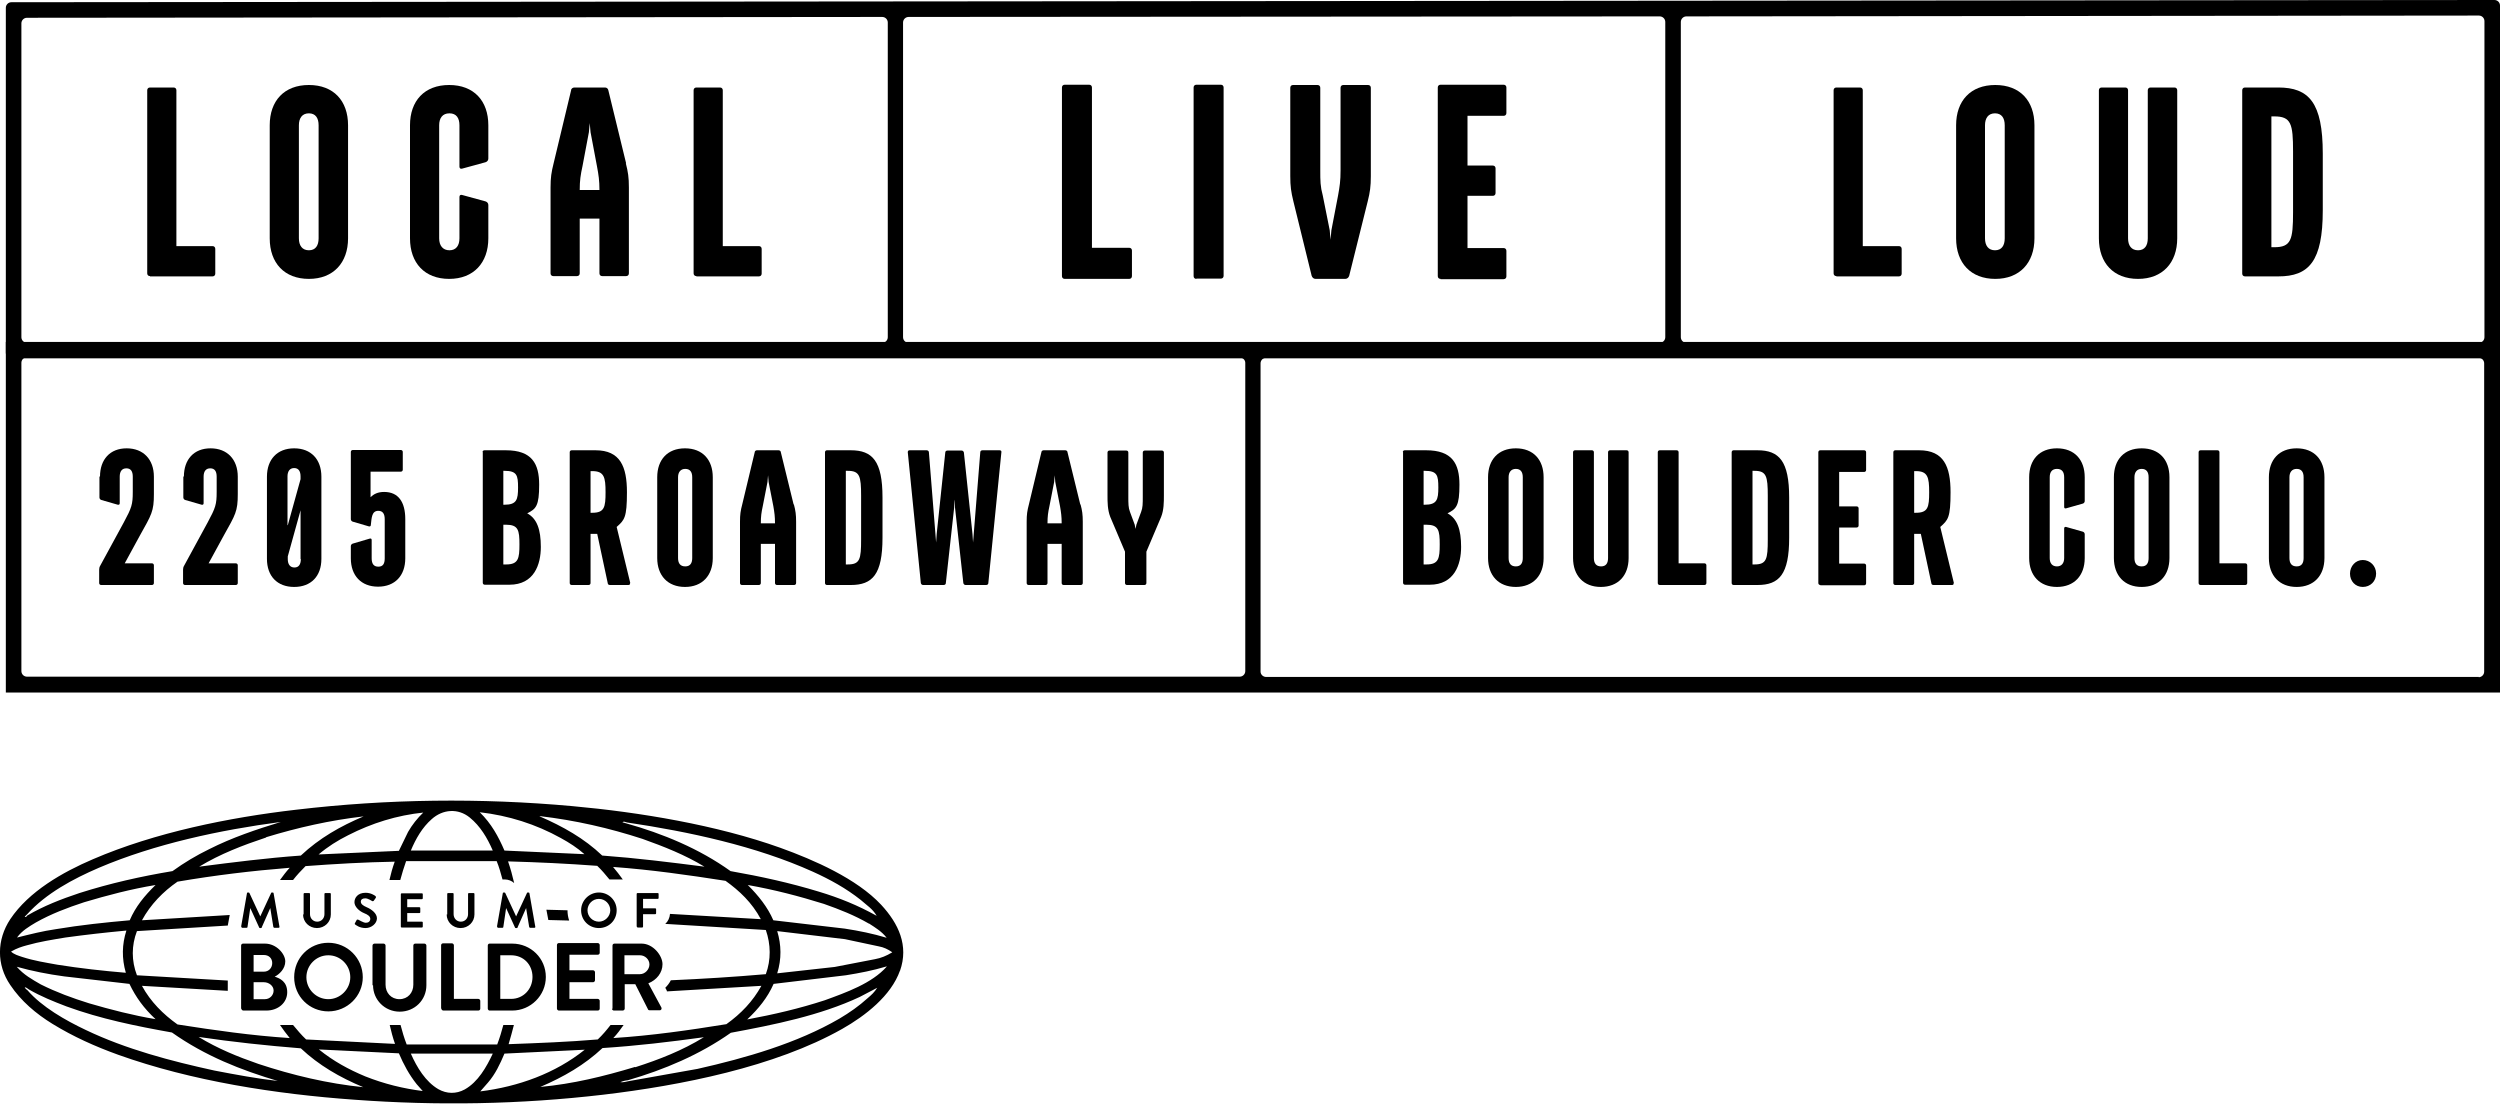
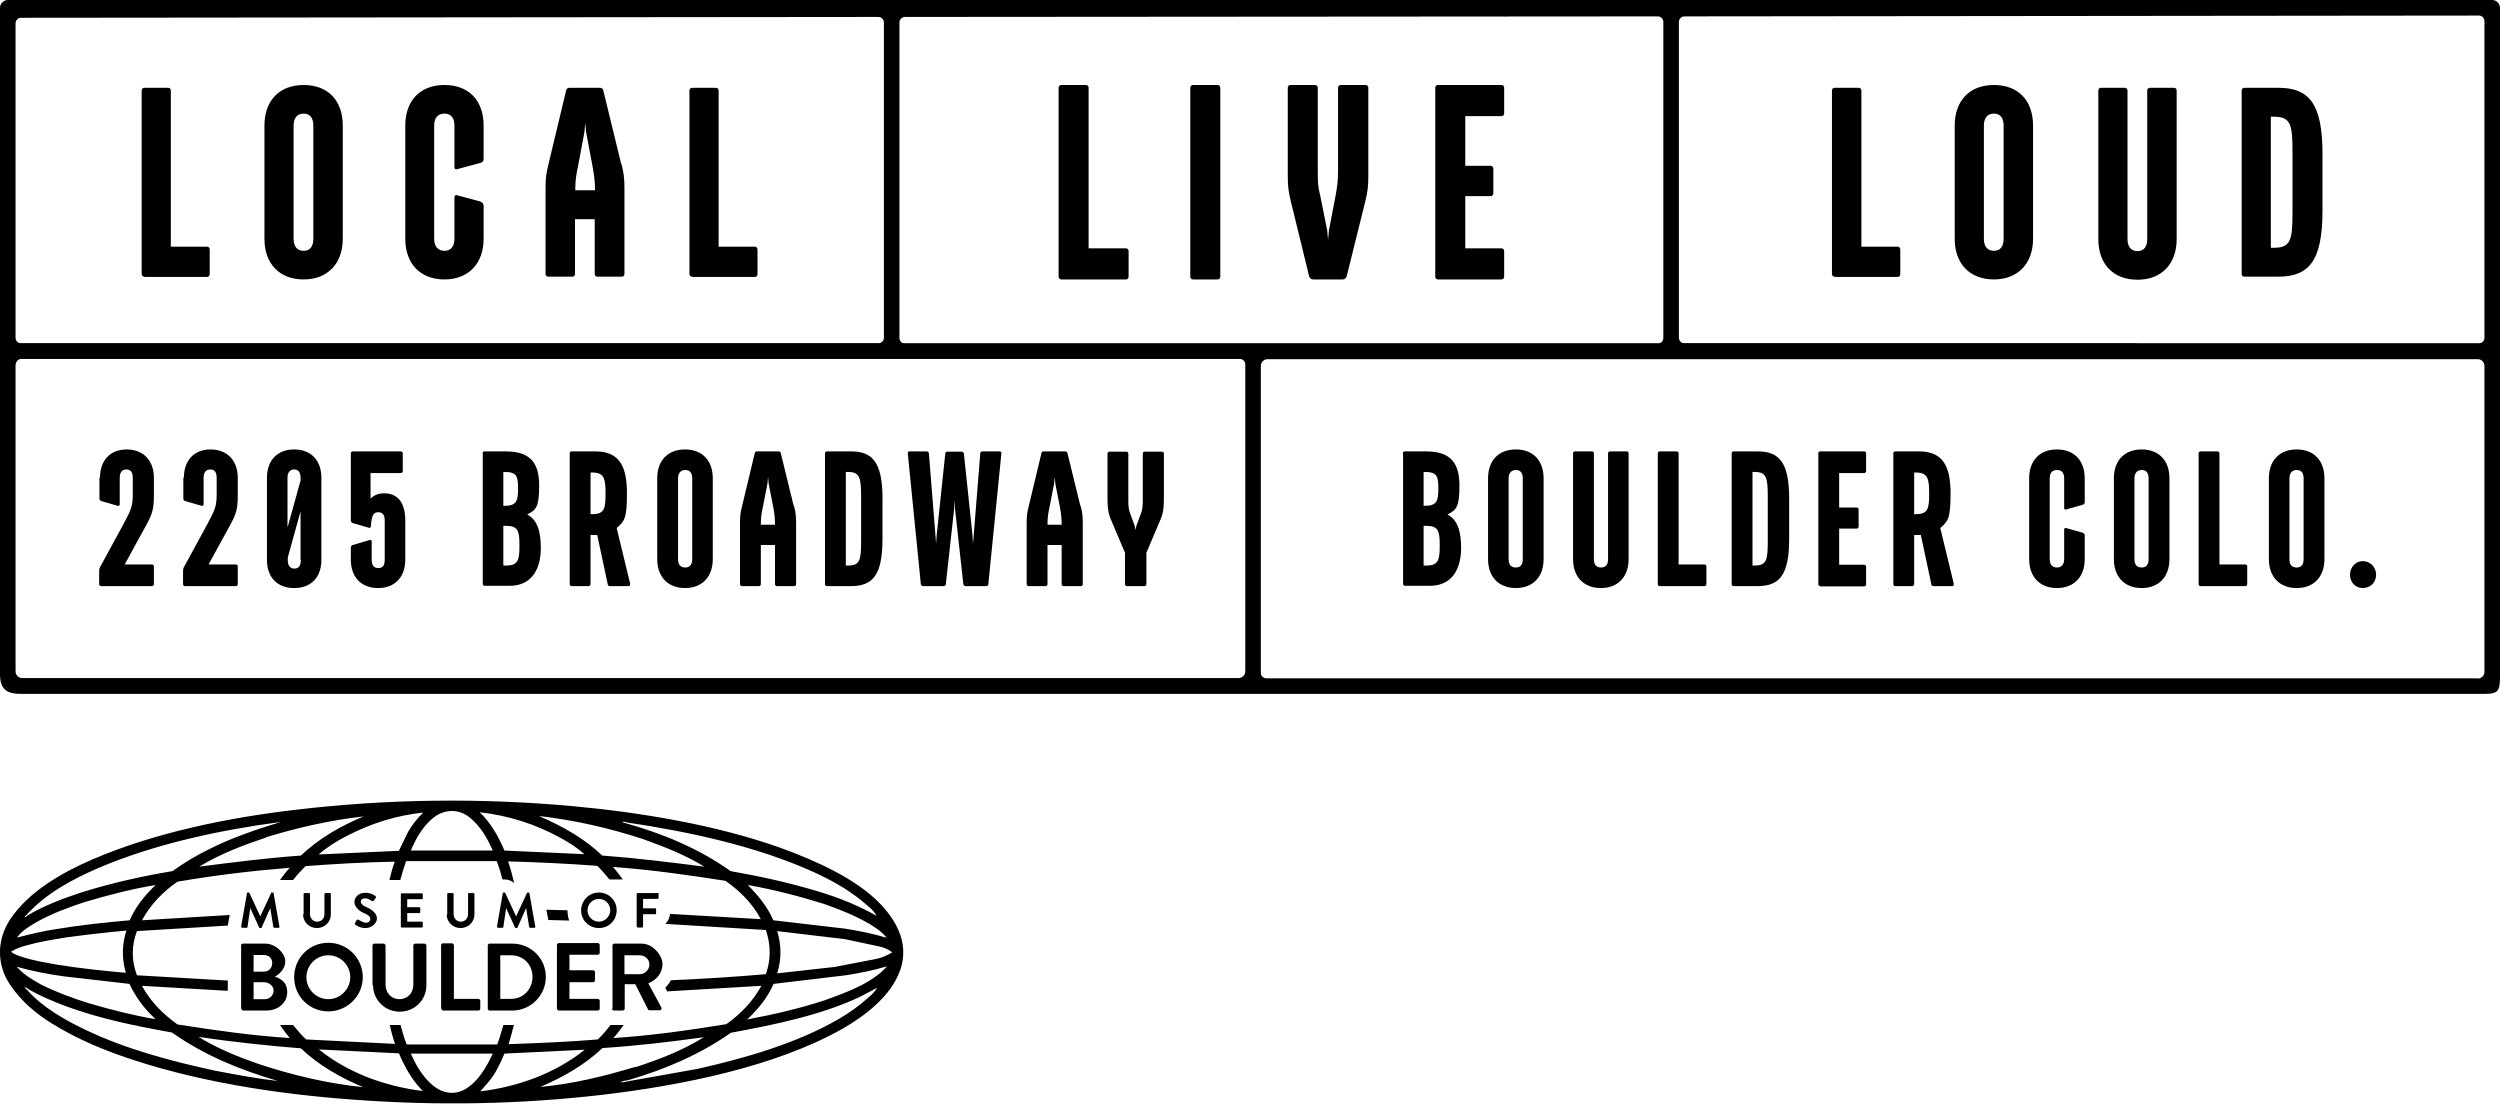
<svg xmlns="http://www.w3.org/2000/svg" xmlns:xlink="http://www.w3.org/1999/xlink" id="Layer_1" data-name="Layer 1" viewBox="0 0 900 397.2">
  <defs>
    <symbol id="Mixtape_Indicia" data-name="Mixtape Indicia" viewBox="0 0 900 397.2">
      <g>
-         <g>
-           <path d="M54,99.4c-.6,0-1-.4-1-1V32.5c0-.6.4-1,1-1h8.5c.6,0,1,.4,1,1v56.1h13c.6,0,1,.4,1,1v8.9c0,.6-.4,1-1,1h-22.5Z" />
-           <path d="M97.1,85.8v-40.7c0-8.8,5.2-14.5,14.1-14.5s14.1,5.7,14.1,14.5v40.7c0,8.8-5.3,14.6-14.1,14.6s-14.1-5.7-14.1-14.6ZM114.7,85.8v-40.7c0-2.6-1.1-4.3-3.5-4.3s-3.6,1.7-3.6,4.3v40.7c0,2.6,1.2,4.3,3.6,4.3s3.5-1.7,3.5-4.3Z" />
-           <path d="M174.8,72.5c.6.2,1,.7,1,1.3v12c0,8.8-5.3,14.6-14.1,14.6s-14.1-5.7-14.1-14.6v-40.7c0-8.8,5.2-14.5,14.1-14.5s14.1,5.7,14.1,14.5v12c0,.6-.4,1.1-1,1.3l-8.4,2.3c-.6.2-1-.1-1-.7v-14.9c0-2.6-1.1-4.3-3.6-4.3s-3.7,1.7-3.7,4.3v40.7c0,2.6,1.3,4.3,3.7,4.3s3.6-1.7,3.6-4.3v-14.9c0-.6.4-.9,1-.7l8.4,2.3Z" />
-           <path d="M225.3,58.8c.8,3.1,1.1,5.1,1.1,8.7v30.9c0,.6-.4,1-1,1h-8.6c-.6,0-1-.4-1-1v-19.7h-7.1v19.7c0,.6-.4,1-1,1h-8.5c-.6,0-1-.4-1-1v-30.9c0-3.6.3-5.5,1.1-8.7l6.3-26.3c0-.6.6-1,1.2-1h11c.6,0,1.1.4,1.2,1l6.4,26.3ZM215.8,68.4c0-3.4-.3-5.4-.9-8.6l-2.3-12.2-.3-3.3-.3,3.3-2.3,12.2c-.7,3.2-1,5.2-1,8.6h7.1Z" />
-           <path d="M250.7,99.4c-.6,0-1-.4-1-1V32.5c0-.6.4-1,1-1h8.5c.6,0,1,.4,1,1v56.1h13c.6,0,1,.4,1,1v8.9c0,.6-.4,1-1,1h-22.5Z" />
-         </g>
-         <g>
-           <path d="M383.3,100.4c-.6,0-1-.4-1-1V31.5c0-.6.4-1,1-1h8.8c.6,0,1,.4,1,1v57.7h13.4c.6,0,1,.4,1,1v9.2c0,.6-.4,1-1,1h-23.1Z" />
-           <path d="M430.7,100.4c-.6,0-1-.4-1-1V31.5c0-.6.4-1,1-1h8.8c.6,0,1,.4,1,1v67.8c0,.6-.4,1-1,1h-8.8Z" />
-           <path d="M485.7,99.3c-.2.6-.7,1.1-1.4,1.1h-10.7c-.7,0-1.2-.5-1.4-1.1l-6.6-26.9c-.8-3.3-1.1-5.3-1.1-9v-31.8c0-.6.4-1,1-1h8.8c.6,0,1,.4,1,1v29.8c0,3.7,0,5.7.9,9l2.5,12.5.3,3.4.3-3.4,2.4-12.5c.6-3.3.9-5.3.9-9v-29.8c0-.6.4-1,1-1h8.9c.6,0,1,.4,1,1v31.8c0,3.7-.3,5.8-1.1,9l-6.7,26.9Z" />
-           <path d="M518.6,100.4c-.6,0-1-.4-1-1V31.5c0-.6.4-1,1-1h22.7c.6,0,1,.4,1,1v9.2c0,.6-.4,1-1,1h-13v17.9h9.1c.6,0,1,.4,1,1v8.9c0,.6-.4,1-1,1h-9.1v18.8h13c.6,0,1,.4,1,1v9.2c0,.6-.4,1-1,1h-22.7Z" />
-         </g>
-         <g>
-           <path d="M661.1,99.4c-.6,0-1-.4-1-1V32.5c0-.6.4-1,1-1h8.5c.6,0,1,.4,1,1v56.1h13c.6,0,1,.4,1,1v8.9c0,.6-.4,1-1,1h-22.5Z" />
-           <path d="M704.2,85.8v-40.7c0-8.8,5.2-14.5,14.1-14.5s14.1,5.7,14.1,14.5v40.7c0,8.8-5.3,14.6-14.1,14.6s-14.1-5.7-14.1-14.6ZM721.7,85.8v-40.7c0-2.6-1.1-4.3-3.5-4.3s-3.6,1.7-3.6,4.3v40.7c0,2.6,1.2,4.3,3.6,4.3s3.5-1.7,3.5-4.3Z" />
-           <path d="M782.8,31.5c.6,0,1,.4,1,1v53.3c0,8.8-5.3,14.6-14.1,14.6s-14.1-5.7-14.1-14.6v-53.3c0-.6.4-1,1-1h8.5c.6,0,1,.4,1,1v53.3c0,2.6,1.2,4.3,3.6,4.3s3.5-1.7,3.5-4.3v-53.3c0-.6.4-1,1-1h8.6Z" />
-           <path d="M807.2,32.5c0-.6.4-1,1-1h12c11,0,16,5.4,16,23.8v20.4c0,18.4-5,23.8-16,23.8h-12c-.6,0-1-.4-1-1V32.5ZM817.7,89h1c6.1,0,6.8-2.6,6.8-12.6v-21.9c0-10-.7-12.6-6.8-12.6h-1v47.1Z" />
-         </g>
-         <path d="M2.1,2.8v124.2c0,1.1.9,2,2,2h893.9c1.1,0,2-.9,2-2V2C900,.9,899.1,0,898,0L4.1.8c-1.1,0-2,.9-2,2ZM599.5,7.9v113.5c0,1.1-.9,2-2,2h-270.4c-1.1,0-2-.9-2-2V8.1c0-1.1.9-2,2-2l270.4-.2c1.1,0,2,.9,2,2ZM9.7,6.4l307.9-.3c1.1,0,2,.9,2,2v113.3c0,1.1-.9,2-2,2H9.7c-1.1,0-2-.9-2-2V8.4c0-1.1.9-2,2-2ZM892.4,123.4h-285.3c-1.1,0-2-.9-2-2V7.9c0-1.1.9-2,2-2l285.3-.3c1.1,0,2,.9,2,2v113.8c0,1.1-.9,2-2,2Z" />
        <path d="M204.3,327.7c0,1.3.2,2.5.6,3.7l-7.5-.2-.7-3.7,7.5.2s0,0,0,0ZM324,349.4c-3.2,9.1-12.5,16.3-20.8,21-24.2,13.7-58.2,20.4-86.1,23.7-29.9,3.5-59.7,4-89.5,1.8-28.1-2-58.6-6.7-85.1-16.2-8.3-3-16.1-6.5-23.6-11.1-6-3.7-11.3-8.2-15.2-14-5-7.3-4.9-16.3,0-23.7,6.7-10,18.8-16.9,29.8-21.6,22.3-9.6,48.9-15,73.1-17.8,33-3.9,66.3-4.3,99.4-1.3,24.3,2.2,52,6.8,74.9,15,12.2,4.4,27.5,11.1,36.3,20.5,6.3,6.8,10,14.7,6.8,23.8ZM312.8,332.5c-5.2-3-10.5-5.1-16.2-7.1-9-2.8-17.8-5.1-27.4-6.8,3.9,3.9,7.1,7.9,9.2,12.7l25.7,3c5.2.8,10.1,1.8,15.1,3.3-1.8-2.3-4-3.6-6.3-5.1ZM240,356.5l-.5-.9c.8-.8,1.5-1.7,2-2.7,11.4-.5,22.7-1.2,34.2-2.2,1.9-5.2,1.8-10.7,0-15.9l-36.2-2.2c1-.9,1.6-2.2,1.7-3.6l32.7,1.9c-3.2-6-7.7-10.2-12.7-13.8-13.5-2.1-26.8-4-40.5-5,1.3,1.5,2.4,3,3.5,4.5-1.6,0-3.2,0-4.8,0-1.4-1.7-2.8-3.4-4.4-4.9-10.8-.8-21.2-1.3-32.1-1.6.9,2.6,1.6,5.2,2.2,7.8-.9-.8-2.1-1.3-3.4-1.3h-.3c-.2,0-.4,0-.5,0-.6-2.2-1.2-4.4-2.1-6.6h-32.6c-.8,2.3-1.5,4.5-2.1,6.8-.9,0-2.3,0-3.9,0,.5-2.2,1.1-4.4,1.9-6.6-10.8.2-21.4.8-32.1,1.6-1.6,1.6-3.1,3.2-4.5,5-1.6,0-3.2,0-4.7,0,1.1-1.5,2.2-3,3.5-4.4-13.7,1.1-26.9,2.7-40.4,5-5.2,3.6-9.7,8.2-12.8,13.9l31.6-1.9-.7,3.8-32.7,2c-2,5.2-2,10.7,0,15.9l32.7,1.9v3.7l-30.9-1.8c3.1,5.7,7.6,10.2,12.8,13.9,13.4,2.1,26.6,4,40.4,4.9-1.3-1.6-2.4-3.1-3.5-4.7h4.7c1.5,1.8,3,3.6,4.7,5.2l32,1.6c-.8-2.3-1.4-4.6-1.9-6.8h3.9c.6,2.3,1.3,4.7,2.2,7h32.6c.9-2.4,1.6-4.7,2.2-7,1.8,0,3.3,0,3.3,0h.5c-.6,2.3-1.2,4.6-1.9,6.9,10.9-.4,21.4-.8,32.1-1.7,1.7-1.6,3.2-3.4,4.6-5.2h4.7c-1.1,1.6-2.3,3.2-3.7,4.7,13.9-.9,27.1-2.8,40.7-5,5.3-3.8,9.5-8.2,12.6-13.8l-34,2ZM224,296l1.4.4c13.2,3.7,26.3,9.1,37.6,17.2,10.8,1.9,21.3,4.2,31.8,7.4,7.3,2.2,14,4.9,20.8,8.7-1.4-2.5-3.7-3.9-5.7-5.7-5.3-4.2-11.1-7.4-17.3-10.2-20.4-9.2-44.6-14.4-66.8-17.7-.7-.1-1.2-.6-1.8,0ZM194.3,293.9c8.3,3.6,16,7.9,22.5,14.1,12.3.9,24.3,2.4,36.8,4-7.1-4.3-14.5-7.2-22.3-10-12-3.9-24.2-6.7-37-8.2ZM172.7,292.4c4.2,4.1,6.7,8.7,8.9,13.8l28.8,1.3c-2.6-2.3-5.4-4.1-8.5-5.8-9-5-18.8-8.1-29.2-9.3ZM155.4,294.9c-3.4,3-5.7,7-7.5,11.3h29.5c-2-4.6-4.5-8.8-8.3-11.9-4.2-3.4-9.7-3-13.7.6ZM152.6,292.5c-9.7,1-18.7,3.8-27.3,8.2-3.8,1.9-7.3,4.1-10.6,6.9l28.9-1.3,3.3-6.8c1.5-2.6,3.3-4.9,5.6-7.1ZM95.8,301.5c-8.4,2.8-16.5,5.9-24.1,10.5,12.4-1.6,24.2-3.1,36.6-4,6.7-6.3,14.3-10.6,22.6-14.1-12.1,1.4-23.6,4-35.1,7.5ZM8.9,330c.6.4.7-.3.9-.4,6-3.5,12.2-5.9,18.8-8.1,11-3.5,22.1-6,33.5-7.9,4.3-3.1,8.5-5.6,13.2-7.9,8.3-4.2,17-7.1,25.8-9.8-21.9,2.9-45.3,7.9-65.5,16.5-9.3,4-19,9.2-25.8,16.7l-.9.9ZM6.2,337.5c4.8-1.2,9.1-2.3,13.9-3,9-1.5,17.6-2.4,26.6-3.2,2.1-4.9,5.3-8.8,9.3-12.7-9,1.5-17.3,3.7-25.7,6.2-6.1,2-11.9,4.2-17.4,7.3-2.5,1.5-4.9,2.9-6.7,5.3ZM4,342.6c1.1,1,2.5,1.4,4,1.9,4.3,1.4,8.3,2,12.7,2.8,8.2,1.3,16.3,2.2,24.6,2.9-1.5-5.2-1.4-10.2.2-15.2-7.5.7-14.6,1.5-21.9,2.5-4.8.8-9.3,1.5-13.9,2.8-1.9.5-3.7,1.1-5.6,2.2ZM6,348c2.6,3,5.6,4.6,8.7,6.4,5.6,2.8,11.3,4.9,17.4,6.8,7.9,2.3,15.6,4.3,23.9,5.7-4.2-3.9-7.1-7.9-9.4-12.7l-23.5-2.7c-5.9-.8-11.5-1.9-17.2-3.5ZM100.5,389.3c-13.9-4.1-26.7-9.2-38.6-17.6-12.9-2.3-25.7-4.9-38-9.4-4.7-1.8-9.2-3.6-13.5-6.1-.5-.3-.8-.7-1.5-.8.2.6.7.8,1,1.1,5.2,6,13.6,10.8,21,14.3,14.4,6.9,30.7,11.2,46.3,14.6,7.8,1.5,15.3,2.9,23.2,3.8ZM130.8,391.4c-8.6-3.6-16-7.9-22.5-14-12.5-1-24.6-2.3-36.8-4.1,6.9,4.2,14,7.1,21.5,9.7,12.4,4.1,25,7.1,37.9,8.4ZM152.3,392.9l-2.3-2.6c-2.7-3.4-4.7-7.1-6.4-11.1l-28.8-1.4c5.2,4.2,10.7,7.2,16.7,9.7,6.8,2.7,13.7,4.4,20.9,5.3ZM177.3,379.3h-29.4c2.2,5,5.3,10.1,9.9,12.8,3,1.7,6.4,1.8,9.5.1,4.8-2.7,7.8-8,10.1-12.9ZM172.9,392.9c13.7-1.7,27-6.5,37.6-15l-28.9,1.4c-1.6,3.8-3.3,7.4-5.9,10.4l-2.8,3.2ZM228.7,384.2c8.7-2.8,16.9-6,24.7-10.8-12.4,1.7-24.1,3.1-36.5,3.9-6.5,6.1-14,10.4-22.4,14,11.8-1.1,22.8-3.8,34.1-7.2ZM315.8,355.6l-6.3,3.3c-14.3,6.7-30.8,10-46.4,12.9-11.2,7.9-24,13.3-37.1,17.1-1,.1-1.8.3-2.7.7,1.1.1,2.1-.2,3.1-.4l24.7-4.4c17.3-3.9,35.8-9.2,51.1-18.1,3.7-2.2,7-4.5,10.2-7.4,1.3-1.1,2.4-2.1,3.4-3.7ZM319.2,347.9c-5,1.5-9.7,2.4-14.7,3.2l-26,3.1c-2.2,5-5.5,9-9.5,12.8,9.6-1.8,18.7-3.9,27.9-6.9,7.7-2.8,17-6.1,22.3-12.1ZM321.2,342.8c-1.6-1.1-3.1-1.8-4.8-2.1l-12.2-2.6-24.4-2.9c1.5,5,1.6,10,0,15.2l20.7-2.3,14.5-2.8c2.2-.4,4.1-1.2,6.1-2.4ZM86.9,333.6c0,.2.1.4.3.4h1.6c.2,0,.3-.1.3-.3l1-6.8h0l3.2,7c0,.1.1.2.3.2h.3c.2,0,.3,0,.3-.2l3.1-7h0l1.1,6.8c0,.1.2.3.3.3h1.6c.2,0,.4-.2.3-.4l-2.1-12c0-.1-.1-.3-.3-.3h-.3c-.2,0-.2,0-.3.2l-3.9,8.4h0l-3.9-8.4c0-.1-.2-.2-.3-.2h-.3c-.2,0-.3.1-.3.3l-2.1,12ZM109.1,329.2c0,2.7,2.2,4.9,5,4.9s5-2.2,5-4.9v-7.4c0-.2-.2-.3-.3-.3h-1.7c-.2,0-.3.2-.3.3v7.3c0,1.5-1.1,2.7-2.6,2.7s-2.6-1.2-2.6-2.7v-7.3c0-.2-.1-.3-.3-.3h-1.7c-.2,0-.3.2-.3.3v7.4ZM127.7,332.7c.4.3,1.7,1.4,3.9,1.4s4.1-1.7,4.1-3.5-2-3.3-3.7-4c-1.4-.6-2.1-1.2-2.1-2s.6-1.2,1.6-1.2,2.3.9,2.5,1c.2.1.5,0,.6-.2l.7-1c.1-.2,0-.5-.1-.6-.4-.3-1.7-1.2-3.6-1.2-2.8,0-4,1.8-4,3.4s1.7,3.2,3.4,3.9c1.5.6,2.3,1.2,2.3,2.1s-.7,1.4-1.6,1.4-2.6-1.1-2.7-1.1c-.2-.1-.5-.1-.6.1l-.6,1.1c-.2.3,0,.4,0,.5ZM144.3,333.6c0,.2.1.3.3.3h7.3c.2,0,.3-.2.3-.3v-1.5c0-.2-.1-.3-.3-.3h-5.3v-3.1h4.4c.2,0,.3-.1.3-.3v-1.5c0-.2-.2-.3-.3-.3h-4.4v-2.9h5.3c.2,0,.3-.2.3-.3v-1.5c0-.2-.1-.3-.3-.3h-7.3c-.2,0-.3.2-.3.3v11.8ZM160.8,329.2c0,2.7,2.2,4.9,5,4.9s5-2.2,5-4.9v-7.4c0-.2-.2-.3-.3-.3h-1.7c-.2,0-.3.2-.3.3v7.3c0,1.5-1.1,2.7-2.6,2.7s-2.6-1.2-2.6-2.7v-7.3c0-.2-.1-.3-.3-.3h-1.7c-.2,0-.3.2-.3.3v7.4ZM179,333.6c0,.2.1.4.3.4h1.6c.2,0,.3-.1.3-.3l1-6.8h0l3.2,7c0,.1.1.2.3.2h.3c.2,0,.3,0,.3-.2l3.1-7h0l1.1,6.8c0,.1.2.3.3.3h1.6c.2,0,.4-.2.3-.4l-2.1-12c0-.1-.1-.3-.3-.3h-.3c-.2,0-.2,0-.3.2l-3.9,8.4h0l-3.9-8.4c0-.1-.2-.2-.3-.2h-.3c-.2,0-.3.1-.3.3l-2.1,12ZM209.2,327.7c0,3.6,2.8,6.4,6.4,6.4s6.4-2.8,6.4-6.4-2.9-6.4-6.4-6.4-6.4,2.9-6.4,6.4ZM211.5,327.7c0-2.2,1.8-4.1,4.1-4.1s4.1,1.9,4.1,4.1-1.9,4.1-4.1,4.1-4.1-1.8-4.1-4.1ZM229.3,333.6c0,.2.1.3.3.3h1.6c.2,0,.3-.2.3-.3v-4.5h4.4c.2,0,.3-.2.3-.3v-1.5c0-.2-.2-.3-.3-.3h-4.4v-3.4h5.3c.2,0,.3-.2.3-.3v-1.5c0-.2-.1-.3-.3-.3h-7.3c-.2,0-.3.2-.3.3v11.8ZM86.9,363.1c0,.3.3.7.7.7h8.3c4.2,0,7.5-2.8,7.5-6.6s-2.6-5-4.5-5.6c1.6-.8,3.8-2.8,3.8-5.5s-3.2-6.4-7.3-6.4h-7.9c-.4,0-.7.3-.7.7v22.8ZM91.3,349.8v-6h3.7c1.8,0,3,1.2,3,2.9s-1.2,3.1-3,3.1h-3.7ZM91.3,359.7v-6.1h3.7c1.8,0,3.5,1.3,3.5,3s-1.4,3.1-3.1,3.1h-4.2ZM105.9,351.8c0,6.9,5.5,12.3,12.3,12.3s12.4-5.5,12.4-12.3-5.5-12.4-12.4-12.4-12.3,5.5-12.3,12.4ZM110.3,351.8c0-4.3,3.5-7.9,7.9-7.9s7.9,3.6,7.9,7.9-3.6,7.9-7.9,7.9-7.9-3.5-7.9-7.9ZM134.3,354.7c0,5.2,4.2,9.5,9.6,9.5s9.6-4.2,9.6-9.5v-14.3c0-.3-.3-.7-.7-.7h-3.3c-.4,0-.7.3-.7.7v14.1c0,2.9-2,5.2-5,5.2s-5-2.3-5-5.2v-14.1c0-.3-.3-.7-.7-.7h-3.3c-.3,0-.7.3-.7.7v14.3ZM158.9,363.1c0,.3.3.7.7.7h12.6c.4,0,.7-.3.7-.7v-2.8c0-.3-.3-.7-.7-.7h-8.8v-19.3c0-.3-.3-.7-.7-.7h-3.2c-.4,0-.7.3-.7.7v22.8ZM175.6,363.1c0,.3.3.7.6.7h8.2c6.6,0,12.1-5.4,12.1-12.1s-5.4-12-12.1-12h-8.2c-.3,0-.6.3-.6.7v22.8ZM180.1,359.6v-15.7h3.9c4.5,0,7.7,3.4,7.7,7.8s-3.3,7.9-7.7,7.9h-3.9ZM200.5,363.1c0,.3.3.7.7.7h14c.4,0,.7-.3.7-.7v-2.8c0-.3-.3-.7-.7-.7h-10.2v-6h8.5c.3,0,.7-.3.7-.7v-2.9c0-.3-.3-.7-.7-.7h-8.5v-5.6h10.2c.4,0,.7-.3.7-.7v-2.8c0-.3-.3-.7-.7-.7h-14c-.4,0-.7.3-.7.7v22.8ZM220.3,363.1c0,.3.3.7.7.7h3.2c.3,0,.7-.3.7-.7v-8.8h3.8l4.6,9.1c0,.1.2.3.6.3h3.6c.6,0,.8-.6.6-1l-4.7-8.7c3-1.2,5.1-3.8,5.1-6.9s-3.4-7.4-7.5-7.4h-9.8c-.4,0-.7.3-.7.7v22.8ZM224.8,350.7v-6.8h5.6c1.8,0,3.4,1.5,3.4,3.3s-1.6,3.5-3.4,3.5h-5.6Z" />
        <g>
-           <path d="M769.3,123.1H2.1v126.2h130.7s766.9,0,766.9,0h.3s0,0,0,0v-126.2h-130.7ZM892.4,243.7h-436.6c-1.1,0-2-.9-2-1.9v-111c0-1.1.9-2,2-2h436.5c1.1,0,2,.9,2,2v111c0,1.1-.9,2-2,2ZM9.7,128.7h436.6c1.1,0,2,.9,2,1.9v111c0,1.1-.9,2-2,2H9.7c-1.1,0-2-.9-2-2v-111c0-1.1.9-2,2-2Z" />
+           <path d="M769.3,123.6H.4C.2,123.6,0,123.8,0,124v118.6C0,248.1,2.3,249.8,7.6,249.8s125.2,0,125.2,0c0,0,756,0,761.6,0s5.6-1.4,5.6-7.8v-118.3h-130.7ZM892,244.2h-436.1c-1.1,0-2-.9-2-1.9v-110.6c0-1.3,1.1-2.4,2.4-2.4h435.7c1.3,0,2.4,1.1,2.4,2.4v110.2c0,1.3-1.1,2.4-2.4,2.4ZM8,129.2h438.3c1.1,0,2,.9,2,1.9v110.6c0,1.3-1.1,2.4-2.4,2.4H8c-1.3,0-2.4-1.1-2.4-2.4v-110.2c0-1.3,1.1-2.4,2.4-2.4Z" />
          <g>
-             <path d="M36,171.6c0-6.2,3.6-10.2,9.6-10.2s9.8,4,9.8,10.2v6.3c0,6.2-.8,7.3-5.1,15l-5.4,9.9h9.8c.4,0,.7.3.7.7v6.4c0,.4-.3.7-.7.7h-18.3c-.4,0-.7-.3-.7-.7v-4.8c0-.4.1-1,.3-1.3l8.6-15.8c2.8-5.2,3.2-6.4,3.2-10.9v-5.5c0-1.9-.7-3-2.3-3s-2.4,1.1-2.4,3v9.6c0,.4-.3.6-.7.5l-5.9-1.7c-.4-.1-.7-.5-.7-.9v-7.6Z" />
-             <path d="M66.2,171.6c0-6.2,3.6-10.2,9.6-10.2s9.8,4,9.8,10.2v6.3c0,6.2-.8,7.3-5.1,15l-5.4,9.9h9.8c.4,0,.7.3.7.7v6.4c0,.4-.3.7-.7.7h-18.3c-.4,0-.7-.3-.7-.7v-4.8c0-.4.1-1,.3-1.3l8.6-15.8c2.8-5.2,3.2-6.4,3.2-10.9v-5.5c0-1.9-.7-3-2.3-3s-2.4,1.1-2.4,3v9.6c0,.4-.3.6-.7.5l-5.9-1.7c-.4-.1-.7-.5-.7-.9v-7.6Z" />
-             <path d="M96.1,201.2v-29.6c0-6.2,3.7-10.2,9.8-10.2s9.8,4,9.8,10.2v29.6c0,6.2-3.7,10.1-9.8,10.1s-9.8-3.9-9.8-10.1ZM103.6,189.1l4.6-16.6v-1c0-1.8-.7-3-2.3-3s-2.4,1.2-2.4,3v17.5ZM108.2,201.2v-17.5l-4.6,16.6v1c0,1.8.8,3,2.4,3s2.3-1.2,2.3-3Z" />
-             <path d="M133.4,169.8v9.2c1.2-1.2,2.7-1.9,4.9-1.9,5.1,0,7.6,3.6,7.6,9.8v14.1c0,6.2-3.7,10.2-9.8,10.2s-9.8-4-9.8-10.2v-4.4c0-.4.3-.8.7-.9l6.1-1.8c.4-.1.7,0,.7.5v6.6c0,1.9.7,3,2.4,3s2.3-1.1,2.3-3v-14.1c0-1.9-.7-3-2.3-3-2.4,0-2.4,2.5-2.7,5.1,0,.4-.3.6-.7.5l-5.8-1.7c-.4-.1-.7-.5-.7-.9v-24.2c0-.4.3-.7.7-.7h17.3c.4,0,.7.3.7.7v6.4c0,.4-.3.7-.7.7h-10.9Z" />
-             <path d="M173.7,162.8c0-.4.3-.7.7-.7h7.7c9.4,0,12,4.8,12,12.4s-1.1,8.7-4.3,10.3c3.5,1.9,4.9,5.8,4.9,12.1s-2.4,13.6-11.3,13.6h-8.9c-.4,0-.7-.3-.7-.7v-47.1ZM181.2,181.7h.4c4.4,0,4.9-1.8,4.9-6.2s-.4-6-4.9-6h-.4v12.2ZM182.2,203.2c4.4,0,4.8-2.1,4.8-7.2s-.4-7.1-4.8-7.1h-1v14.3h1Z" />
-             <path d="M226.8,210c0,.4-.1.6-.6.6h-6.6c-.4,0-.8-.2-.8-.6l-3.8-17.8h-2.4v17.7c0,.4-.3.7-.7.7h-6.1c-.4,0-.7-.3-.7-.7v-47.1c0-.4.3-.7.7-.7h8.6c8.9,0,11.3,5.9,11.3,15.1s-.9,10-3.7,12.5l4.9,20.2ZM212.6,184.6h.6c4.4,0,4.8-2,4.8-7.4s-.5-7.6-4.8-7.6h-.6v15Z" />
-             <path d="M236.6,200.9v-29.1c0-6.3,3.7-10.4,10-10.4s10,4.1,10,10.4v29.1c0,6.3-3.8,10.4-10,10.4s-10-4.1-10-10.4ZM249.2,200.9v-29.1c0-1.9-.8-3-2.5-3s-2.6,1.2-2.6,3v29.1c0,1.9.8,3,2.6,3s2.5-1.2,2.5-3Z" />
-             <path d="M285.8,181.6c.6,2.2.8,3.7.8,6.2v22.1c0,.4-.3.7-.7.7h-6.2c-.4,0-.7-.3-.7-.7v-14.1h-5.1v14.1c0,.4-.3.7-.7.7h-6.1c-.4,0-.7-.3-.7-.7v-22.1c0-2.6.2-3.9.8-6.2l4.5-18.8c0-.4.4-.7.8-.7h7.8c.4,0,.8.3.8.7l4.6,18.8ZM279,188.4c0-2.4-.2-3.9-.6-6.2l-1.7-8.7-.2-2.4-.2,2.4-1.7,8.7c-.5,2.3-.7,3.7-.7,6.2h5.1Z" />
-             <path d="M297,162.8c0-.4.3-.7.7-.7h8.6c7.8,0,11.4,3.9,11.4,17v14.5c0,13.2-3.6,17-11.4,17h-8.6c-.4,0-.7-.3-.7-.7v-47.1ZM304.5,203.2h.7c4.4,0,4.8-1.9,4.8-9v-15.7c0-7.1-.5-9-4.8-9h-.7v33.7Z" />
-             <path d="M340.5,209.9c0,.4-.3.7-.8.7h-7.4c-.4,0-.7-.3-.8-.7l-4.7-47.1c0-.4.2-.7.6-.7h6.2c.4,0,.8.3.8.7l2.6,32.5.2-3,3.1-29.4c0-.4.3-.7.8-.7h5.1c.4,0,.7.3.8.7l3.1,29.4.2,3,2.6-32.5c0-.4.3-.7.8-.7h6.2c.4,0,.7.3.6.7l-4.7,47.1c0,.4-.3.7-.8.7h-7.4c-.4,0-.7-.3-.8-.7l-3-27.2v-2.8c-.1,0-.3,2.8-.3,2.8l-3,27.2Z" />
-             <path d="M389,181.6c.6,2.2.8,3.7.8,6.2v22.1c0,.4-.3.7-.7.7h-6.2c-.4,0-.7-.3-.7-.7v-14.1h-5.1v14.1c0,.4-.3.7-.7.7h-6.1c-.4,0-.7-.3-.7-.7v-22.1c0-2.6.2-3.9.8-6.2l4.5-18.8c0-.4.4-.7.8-.7h7.8c.4,0,.8.3.8.7l4.6,18.8ZM382.2,188.4c0-2.4-.2-3.9-.6-6.2l-1.7-8.7-.2-2.4-.2,2.4-1.7,8.7c-.5,2.3-.7,3.7-.7,6.2h5.1Z" />
-             <path d="M405.7,210.6c-.4,0-.7-.3-.7-.7v-11.3l-5.3-12.5c-1-2.6-1-5.3-1-7.8v-15.4c0-.4.3-.7.7-.7h6.1c.4,0,.7.3.7.7v15.9c0,2.5,0,4,.6,5.5l1.7,4.6.3,1.5.3-1.5,1.7-4.6c.6-1.5.6-3,.6-5.5v-15.9c0-.4.3-.7.7-.7h6.2c.4,0,.7.3.7.7v15.4c0,2.5,0,5.3-1,7.8l-5.3,12.5v11.3c0,.4-.3.7-.7.7h-6.2Z" />
+             <path d="M36,172c0-6.2,3.6-10.2,9.6-10.2s9.8,4,9.8,10.2v6.3c0,6.2-.8,7.3-5.1,15l-5.4,9.9h9.8c.4,0,.7.3.7.7v6.4c0,.4-.3.7-.7.7h-18.3c-.4,0-.7-.3-.7-.7v-4.8c0-.4.1-1,.3-1.3l8.6-15.8c2.8-5.2,3.2-6.4,3.2-10.9v-5.5c0-1.9-.7-3-2.3-3s-2.4,1.1-2.4,3v9.6c0,.4-.3.6-.7.5l-5.9-1.7c-.4-.1-.7-.5-.7-.9v-7.6Z" />
+             <path d="M66.2,172c0-6.2,3.6-10.2,9.6-10.2s9.8,4,9.8,10.2v6.3c0,6.2-.8,7.3-5.1,15l-5.4,9.9h9.8c.4,0,.7.3.7.7v6.4c0,.4-.3.7-.7.7h-18.3c-.4,0-.7-.3-.7-.7v-4.8c0-.4.1-1,.3-1.3l8.6-15.8c2.8-5.2,3.2-6.4,3.2-10.9v-5.5c0-1.9-.7-3-2.3-3s-2.4,1.1-2.4,3v9.6c0,.4-.3.6-.7.5l-5.9-1.7c-.4-.1-.7-.5-.7-.9v-7.6Z" />
+             <path d="M96.1,201.6v-29.6c0-6.2,3.7-10.2,9.8-10.2s9.8,4,9.8,10.2v29.6c0,6.2-3.7,10.1-9.8,10.1s-9.8-3.9-9.8-10.1ZM103.6,189.6l4.6-16.6v-1c0-1.8-.7-3-2.3-3s-2.4,1.2-2.4,3v17.5ZM108.2,201.6v-17.5l-4.6,16.6v1c0,1.8.8,3,2.4,3s2.3-1.2,2.3-3Z" />
+             <path d="M133.4,170.3v9.2c1.2-1.2,2.7-1.9,4.9-1.9,5.1,0,7.6,3.6,7.6,9.8v14.1c0,6.2-3.7,10.2-9.8,10.2s-9.8-4-9.8-10.2v-4.4c0-.4.3-.8.7-.9l6.1-1.8c.4-.1.7,0,.7.5v6.6c0,1.9.7,3,2.4,3s2.3-1.1,2.3-3v-14.1c0-1.9-.7-3-2.3-3-2.4,0-2.4,2.5-2.7,5.1,0,.4-.3.6-.7.5l-5.8-1.7c-.4-.1-.7-.5-.7-.9v-24.2c0-.4.3-.7.7-.7h17.3c.4,0,.7.3.7.7v6.4c0,.4-.3.7-.7.7h-10.9Z" />
+             <path d="M173.7,163.2c0-.4.3-.7.7-.7h7.7c9.4,0,12,4.8,12,12.4s-1.1,8.7-4.3,10.3c3.5,1.9,4.9,5.8,4.9,12.1s-2.4,13.6-11.3,13.6h-8.9c-.4,0-.7-.3-.7-.7v-47.1ZM181.2,182.1h.4c4.4,0,4.9-1.8,4.9-6.2s-.4-6-4.9-6h-.4v12.2ZM182.2,203.6c4.4,0,4.8-2.1,4.8-7.2s-.4-7.1-4.8-7.1h-1v14.3h1Z" />
+             <path d="M226.8,210.4c0,.4-.1.6-.6.6h-6.6c-.4,0-.8-.2-.8-.6l-3.8-17.8h-2.4v17.7c0,.4-.3.7-.7.7h-6.1c-.4,0-.7-.3-.7-.7v-47.1c0-.4.3-.7.7-.7h8.6c8.9,0,11.3,5.9,11.3,15.1s-.9,10-3.7,12.5l4.9,20.2ZM212.6,185.1h.6c4.4,0,4.8-2,4.8-7.4s-.5-7.6-4.8-7.6h-.6v15Z" />
+             <path d="M236.6,201.3v-29.1c0-6.3,3.7-10.4,10-10.4s10,4.1,10,10.4v29.1c0,6.3-3.8,10.4-10,10.4s-10-4.1-10-10.4ZM249.2,201.3v-29.1c0-1.9-.8-3-2.5-3s-2.6,1.2-2.6,3v29.1c0,1.9.8,3,2.6,3s2.5-1.2,2.5-3Z" />
+             <path d="M285.8,182c.6,2.2.8,3.7.8,6.2v22.1c0,.4-.3.7-.7.7h-6.2c-.4,0-.7-.3-.7-.7v-14.1h-5.1v14.1c0,.4-.3.7-.7.7h-6.1c-.4,0-.7-.3-.7-.7v-22.1c0-2.6.2-3.9.8-6.2l4.5-18.8c0-.4.4-.7.8-.7h7.8c.4,0,.8.3.8.7l4.6,18.8ZM279,188.9c0-2.4-.2-3.9-.6-6.2l-1.7-8.7-.2-2.4-.2,2.4-1.7,8.7c-.5,2.3-.7,3.7-.7,6.2h5.1Z" />
+             <path d="M297,163.2c0-.4.3-.7.7-.7h8.6c7.8,0,11.4,3.9,11.4,17v14.5c0,13.2-3.6,17-11.4,17h-8.6c-.4,0-.7-.3-.7-.7v-47.1ZM304.5,203.6h.7c4.4,0,4.8-1.9,4.8-9v-15.7c0-7.1-.5-9-4.8-9h-.7v33.7Z" />
+             <path d="M340.5,210.3c0,.4-.3.7-.8.7h-7.4c-.4,0-.7-.3-.8-.7l-4.7-47.1c0-.4.2-.7.6-.7h6.2c.4,0,.8.3.8.7l2.6,32.5.2-3,3.1-29.4c0-.4.3-.7.8-.7h5.1c.4,0,.7.3.8.7l3.1,29.4.2,3,2.6-32.5c0-.4.3-.7.8-.7h6.2c.4,0,.7.3.6.7l-4.7,47.1c0,.4-.3.7-.8.7h-7.4c-.4,0-.7-.3-.8-.7l-3-27.2v-2.8c-.1,0-.3,2.8-.3,2.8l-3,27.2Z" />
+             <path d="M389,182c.6,2.2.8,3.7.8,6.2v22.1c0,.4-.3.7-.7.7h-6.2c-.4,0-.7-.3-.7-.7v-14.1h-5.1v14.1c0,.4-.3.7-.7.7h-6.1c-.4,0-.7-.3-.7-.7v-22.1c0-2.6.2-3.9.8-6.2l4.5-18.8c0-.4.4-.7.8-.7h7.8c.4,0,.8.3.8.7l4.6,18.8ZM382.2,188.9c0-2.4-.2-3.9-.6-6.2l-1.7-8.7-.2-2.4-.2,2.4-1.7,8.7c-.5,2.3-.7,3.7-.7,6.2h5.1Z" />
+             <path d="M405.7,211c-.4,0-.7-.3-.7-.7v-11.3l-5.3-12.5c-1-2.6-1-5.3-1-7.8v-15.4c0-.4.3-.7.7-.7h6.1c.4,0,.7.3.7.7v15.9c0,2.5,0,4,.6,5.5l1.7,4.6.3,1.5.3-1.5,1.7-4.6c.6-1.5.6-3,.6-5.5v-15.9c0-.4.3-.7.7-.7h6.2c.4,0,.7.3.7.7v15.4c0,2.5,0,5.3-1,7.8l-5.3,12.5v11.3c0,.4-.3.7-.7.7h-6.2Z" />
          </g>
          <g>
-             <path d="M505,162.8c0-.4.3-.7.7-.7h7.7c9.4,0,12,4.8,12,12.4s-1.1,8.7-4.3,10.3c3.5,1.9,4.9,5.8,4.9,12.1s-2.4,13.6-11.3,13.6h-8.9c-.4,0-.7-.3-.7-.7v-47.1ZM512.5,181.7h.4c4.4,0,4.9-1.8,4.9-6.2s-.4-6-4.9-6h-.4v12.2ZM513.5,203.2c4.4,0,4.8-2.1,4.8-7.2s-.4-7.1-4.8-7.1h-1v14.3h1Z" />
-             <path d="M535.7,200.9v-29.1c0-6.3,3.7-10.4,10-10.4s10,4.1,10,10.4v29.1c0,6.3-3.8,10.4-10,10.4s-10-4.1-10-10.4ZM548.2,200.9v-29.1c0-1.9-.8-3-2.5-3s-2.6,1.2-2.6,3v29.1c0,1.9.8,3,2.6,3s2.5-1.2,2.5-3Z" />
-             <path d="M585.6,162.1c.4,0,.7.3.7.7v38.1c0,6.3-3.8,10.4-10,10.4s-10-4.1-10-10.4v-38.1c0-.4.3-.7.7-.7h6.1c.4,0,.7.3.7.7v38.1c0,1.9.8,3,2.6,3s2.5-1.2,2.5-3v-38.1c0-.4.3-.7.7-.7h6.2Z" />
-             <path d="M597.5,210.6c-.4,0-.7-.3-.7-.7v-47.1c0-.4.3-.7.7-.7h6.1c.4,0,.7.3.7.7v40h9.3c.4,0,.7.3.7.7v6.4c0,.4-.3.7-.7.7h-16.1Z" />
-             <path d="M623.4,162.8c0-.4.3-.7.7-.7h8.6c7.8,0,11.4,3.9,11.4,17v14.5c0,13.2-3.6,17-11.4,17h-8.6c-.4,0-.7-.3-.7-.7v-47.1ZM630.9,203.2h.7c4.4,0,4.8-1.9,4.8-9v-15.7c0-7.1-.5-9-4.8-9h-.7v33.7Z" />
-             <path d="M655.3,210.6c-.4,0-.7-.3-.7-.7v-47.1c0-.4.3-.7.7-.7h15.8c.4,0,.7.3.7.7v6.4c0,.4-.3.7-.7.7h-9v12.4h6.3c.4,0,.7.3.7.7v6.2c0,.4-.3.7-.7.7h-6.3v13h9c.4,0,.7.3.7.7v6.4c0,.4-.3.7-.7.7h-15.8Z" />
-             <path d="M703.3,210c0,.4-.1.6-.6.6h-6.6c-.4,0-.8-.2-.8-.6l-3.8-17.8h-2.4v17.7c0,.4-.3.7-.7.7h-6.1c-.4,0-.7-.3-.7-.7v-47.1c0-.4.3-.7.7-.7h8.6c8.9,0,11.3,5.9,11.3,15.1s-.9,10-3.7,12.5l4.9,20.2ZM689.1,184.6h.6c4.4,0,4.8-2,4.8-7.4s-.5-7.6-4.8-7.6h-.6v15Z" />
-             <path d="M749.8,191.4c.4.1.7.5.7.9v8.6c0,6.3-3.8,10.4-10,10.4s-10-4.1-10-10.4v-29.1c0-6.3,3.7-10.4,10-10.4s10,4.1,10,10.4v8.6c0,.4-.3.8-.7.9l-6,1.7c-.4.1-.7,0-.7-.5v-10.7c0-1.9-.8-3-2.6-3s-2.6,1.2-2.6,3v29.1c0,1.9.9,3,2.6,3s2.6-1.2,2.6-3v-10.7c0-.4.3-.6.7-.5l6,1.7Z" />
-             <path d="M761,200.9v-29.1c0-6.3,3.7-10.4,10-10.4s10,4.1,10,10.4v29.1c0,6.3-3.8,10.4-10,10.4s-10-4.1-10-10.4ZM773.5,200.9v-29.1c0-1.9-.8-3-2.5-3s-2.6,1.2-2.6,3v29.1c0,1.9.8,3,2.6,3s2.5-1.2,2.5-3Z" />
-             <path d="M792.2,210.6c-.4,0-.7-.3-.7-.7v-47.1c0-.4.3-.7.7-.7h6.1c.4,0,.7.3.7.7v40h9.3c.4,0,.7.3.7.7v6.4c0,.4-.3.7-.7.7h-16.1Z" />
-             <path d="M816.8,200.9v-29.1c0-6.3,3.7-10.4,10-10.4s10,4.1,10,10.4v29.1c0,6.3-3.8,10.4-10,10.4s-10-4.1-10-10.4ZM829.3,200.9v-29.1c0-1.9-.8-3-2.5-3s-2.6,1.2-2.6,3v29.1c0,1.9.8,3,2.6,3s2.5-1.2,2.5-3Z" />
-             <path d="M850.6,201.6c2.6,0,4.8,2.1,4.8,4.9s-2.1,4.8-4.8,4.8-4.6-2.1-4.6-4.8,2-4.9,4.6-4.9Z" />
+             <path d="M505,163.2c0-.4.3-.7.7-.7h7.7c9.4,0,12,4.8,12,12.4s-1.1,8.7-4.3,10.3c3.5,1.9,4.9,5.8,4.9,12.1s-2.4,13.6-11.3,13.6h-8.9c-.4,0-.7-.3-.7-.7v-47.1ZM512.5,182.1h.4c4.4,0,4.9-1.8,4.9-6.2s-.4-6-4.9-6h-.4v12.2ZM513.5,203.6c4.4,0,4.8-2.1,4.8-7.2s-.4-7.1-4.8-7.1h-1v14.3h1Z" />
+             <path d="M535.7,201.3v-29.1c0-6.3,3.7-10.4,10-10.4s10,4.1,10,10.4v29.1c0,6.3-3.8,10.4-10,10.4s-10-4.1-10-10.4ZM548.2,201.3v-29.1c0-1.9-.8-3-2.5-3s-2.6,1.2-2.6,3v29.1c0,1.9.8,3,2.6,3s2.5-1.2,2.5-3Z" />
+             <path d="M585.6,162.5c.4,0,.7.3.7.7v38.1c0,6.3-3.8,10.4-10,10.4s-10-4.1-10-10.4v-38.1c0-.4.3-.7.7-.7h6.1c.4,0,.7.3.7.7v38.1c0,1.9.8,3,2.6,3s2.5-1.2,2.5-3v-38.1c0-.4.3-.7.7-.7h6.2Z" />
+             <path d="M597.5,211c-.4,0-.7-.3-.7-.7v-47.1c0-.4.3-.7.7-.7h6.1c.4,0,.7.3.7.7v40h9.3c.4,0,.7.3.7.7v6.4c0,.4-.3.7-.7.7h-16.1Z" />
+             <path d="M623.4,163.2c0-.4.3-.7.7-.7h8.6c7.8,0,11.4,3.9,11.4,17v14.5c0,13.2-3.6,17-11.4,17h-8.6c-.4,0-.7-.3-.7-.7v-47.1ZM630.9,203.6h.7c4.4,0,4.8-1.9,4.8-9v-15.7c0-7.1-.5-9-4.8-9h-.7v33.7Z" />
+             <path d="M655.3,211c-.4,0-.7-.3-.7-.7v-47.1c0-.4.3-.7.7-.7h15.8c.4,0,.7.3.7.7v6.4c0,.4-.3.7-.7.7h-9v12.4h6.3c.4,0,.7.3.7.7v6.2c0,.4-.3.7-.7.7h-6.3v13h9c.4,0,.7.3.7.7v6.4c0,.4-.3.7-.7.7h-15.8Z" />
+             <path d="M703.3,210.4c0,.4-.1.6-.6.6h-6.6c-.4,0-.8-.2-.8-.6l-3.8-17.8h-2.4v17.7c0,.4-.3.7-.7.7h-6.1c-.4,0-.7-.3-.7-.7v-47.1c0-.4.3-.7.7-.7h8.6c8.9,0,11.3,5.9,11.3,15.1s-.9,10-3.7,12.5l4.9,20.2ZM689.1,185.1h.6c4.4,0,4.8-2,4.8-7.4s-.5-7.6-4.8-7.6h-.6v15Z" />
+             <path d="M749.8,191.8c.4.1.7.5.7.9v8.6c0,6.3-3.8,10.4-10,10.4s-10-4.1-10-10.4v-29.1c0-6.3,3.7-10.4,10-10.4s10,4.1,10,10.4v8.6c0,.4-.3.8-.7.9l-6,1.7c-.4.1-.7,0-.7-.5v-10.7c0-1.9-.8-3-2.6-3s-2.6,1.2-2.6,3v29.1c0,1.9.9,3,2.6,3s2.6-1.2,2.6-3v-10.7c0-.4.3-.6.7-.5l6,1.7Z" />
+             <path d="M761,201.3v-29.1c0-6.3,3.7-10.4,10-10.4s10,4.1,10,10.4v29.1c0,6.3-3.8,10.4-10,10.4s-10-4.1-10-10.4ZM773.5,201.3v-29.1c0-1.9-.8-3-2.5-3s-2.6,1.2-2.6,3v29.1c0,1.9.8,3,2.6,3s2.5-1.2,2.5-3Z" />
+             <path d="M792.2,211c-.4,0-.7-.3-.7-.7v-47.1c0-.4.3-.7.7-.7h6.1c.4,0,.7.3.7.7v40h9.3c.4,0,.7.3.7.7v6.4c0,.4-.3.7-.7.7h-16.1Z" />
+             <path d="M816.8,201.3v-29.1c0-6.3,3.7-10.4,10-10.4s10,4.1,10,10.4v29.1c0,6.3-3.8,10.4-10,10.4s-10-4.1-10-10.4ZM829.3,201.3v-29.1c0-1.9-.8-3-2.5-3s-2.6,1.2-2.6,3v29.1c0,1.9.8,3,2.6,3s2.5-1.2,2.5-3Z" />
+             <path d="M850.6,202c2.6,0,4.8,2.1,4.8,4.9s-2.1,4.8-4.8,4.8-4.6-2.1-4.6-4.8,2-4.9,4.6-4.9Z" />
          </g>
        </g>
+         <path d="M52,99.6c-.6,0-1-.4-1-1V32.6c0-.6.4-1,1-1h8.5c.6,0,1,.4,1,1v56.2h13c.6,0,1,.4,1,1v8.9c0,.6-.4,1-1,1h-22.6ZM95.2,86v-40.8c0-8.8,5.2-14.6,14.1-14.6s14.1,5.7,14.1,14.6v40.8c0,8.8-5.4,14.6-14.1,14.6s-14.1-5.7-14.1-14.6ZM112.8,86v-40.8c0-2.6-1.1-4.3-3.5-4.3s-3.6,1.7-3.6,4.3v40.8c0,2.6,1.2,4.3,3.6,4.3s3.5-1.7,3.5-4.3ZM173.1,72.7c.6.2,1,.7,1,1.3v12c0,8.8-5.4,14.6-14.1,14.6s-14.1-5.7-14.1-14.6v-40.8c0-8.8,5.2-14.6,14.1-14.6s14.1,5.7,14.1,14.6v12.1c0,.6-.4,1.1-1,1.3l-8.5,2.3c-.6.2-1-.1-1-.7v-15c0-2.6-1.1-4.3-3.6-4.3s-3.7,1.7-3.7,4.3v40.8c0,2.6,1.3,4.3,3.7,4.3s3.6-1.7,3.6-4.3v-15c0-.6.4-.9,1-.7l8.5,2.3ZM223.7,58.9c.8,3.1,1.1,5.2,1.1,8.7v31c0,.6-.4,1-1,1h-8.7c-.6,0-1-.4-1-1v-19.7h-7.1v19.7c0,.6-.4,1-1,1h-8.6c-.6,0-1-.4-1-1v-31c0-3.6.3-5.5,1.1-8.7l6.3-26.3c0-.6.6-1,1.2-1h11c.6,0,1.1.4,1.2,1l6.4,26.3ZM214.2,68.5c0-3.4-.3-5.4-.9-8.7l-2.3-12.3-.3-3.3-.3,3.3-2.3,12.3c-.7,3.2-1,5.2-1,8.7h7.1ZM249.2,99.6c-.6,0-1-.4-1-1V32.6c0-.6.4-1,1-1h8.5c.6,0,1,.4,1,1v56.2h13c.6,0,1,.4,1,1v8.9c0,.6-.4,1-1,1h-22.5ZM382.1,100.6c-.6,0-1-.4-1-1V31.6c0-.6.4-1,1-1h8.8c.6,0,1,.4,1,1v57.8h13.4c.6,0,1,.4,1,1v9.2c0,.6-.4,1-1,1h-23.2ZM429.5,100.6c-.6,0-1-.4-1-1V31.6c0-.6.4-1,1-1h8.8c.6,0,1,.4,1,1v68c0,.6-.4,1-1,1h-8.8ZM484.8,99.5c-.2.6-.7,1.1-1.4,1.1h-10.7c-.7,0-1.2-.5-1.4-1.1l-6.6-27c-.8-3.3-1.1-5.3-1.1-9v-31.9c0-.6.4-1,1-1h8.8c.6,0,1,.4,1,1v29.9c0,3.7,0,5.7.9,9l2.5,12.5.3,3.4.3-3.4,2.4-12.5c.6-3.3.9-5.3.9-9v-29.9c0-.6.4-1,1-1h8.9c.6,0,1,.4,1,1v31.9c0,3.7-.3,5.8-1.1,9l-6.7,27ZM517.7,100.6c-.6,0-1-.4-1-1V31.6c0-.6.4-1,1-1h22.8c.6,0,1,.4,1,1v9.2c0,.6-.4,1-1,1h-13v17.9h9.1c.6,0,1,.4,1,1v8.9c0,.6-.4,1-1,1h-9.1v18.8h13c.6,0,1,.4,1,1v9.2c0,.6-.4,1-1,1h-22.8ZM660.5,99.6c-.6,0-1-.4-1-1V32.6c0-.6.4-1,1-1h8.6c.6,0,1,.4,1,1v56.2h13c.6,0,1,.4,1,1v8.9c0,.6-.4,1-1,1h-22.6ZM703.7,86v-40.8c0-8.8,5.2-14.6,14.1-14.6s14.1,5.7,14.1,14.6v40.8c0,8.8-5.4,14.6-14.1,14.6s-14.1-5.7-14.1-14.6ZM721.3,86v-40.8c0-2.6-1.1-4.3-3.5-4.3s-3.6,1.7-3.6,4.3v40.8c0,2.6,1.2,4.3,3.6,4.3s3.5-1.7,3.5-4.3ZM782.6,31.6c.6,0,1,.4,1,1v53.5c0,8.8-5.3,14.6-14.1,14.6s-14.1-5.7-14.1-14.6v-53.5c0-.6.4-1,1-1h8.5c.6,0,1,.4,1,1v53.5c0,2.6,1.2,4.3,3.6,4.3s3.5-1.7,3.5-4.3v-53.5c0-.6.4-1,1-1h8.7ZM807,32.6c0-.6.4-1,1-1h12.1c11,0,16,5.4,16,23.8v20.4c0,18.5-5.1,23.8-16,23.8h-12.1c-.6,0-1-.4-1-1V32.6ZM817.5,89.2h1c6.1,0,6.8-2.6,6.8-12.6v-22c0-10-.7-12.6-6.8-12.6h-1v47.2ZM0,2.8v123.6c0,1.6,1.3,2.8,2.8,2.8h894.4c1.6,0,2.8-1.3,2.8-2.8V2.8C900,1.3,898.7,0,897.2,0H2.8C1.3,0,0,1.3,0,2.8ZM598.8,7.9v113.8c0,1.1-.9,2-2,2h-271c-1.1,0-2-.9-2-2V8.1c0-1.1.9-2,2-2l271-.2c1.1,0,2,.9,2,2ZM7.6,6.4l308.6-.3c1.1,0,2,.9,2,2v113.5c0,1.1-.9,2-2,2H7.6c-1.1,0-2-.9-2-2V8.4c0-1.1.9-2,2-2ZM892.4,123.6h-286c-1.1,0-2-.9-2-2V7.9c0-1.1.9-2,2-2l286-.3c1.1,0,2,.9,2,2v114c0,1.1-.9,2-2,2Z" />
      </g>
    </symbol>
  </defs>
  <use width="900" height="397.2" xlink:href="#Mixtape_Indicia" />
</svg>
